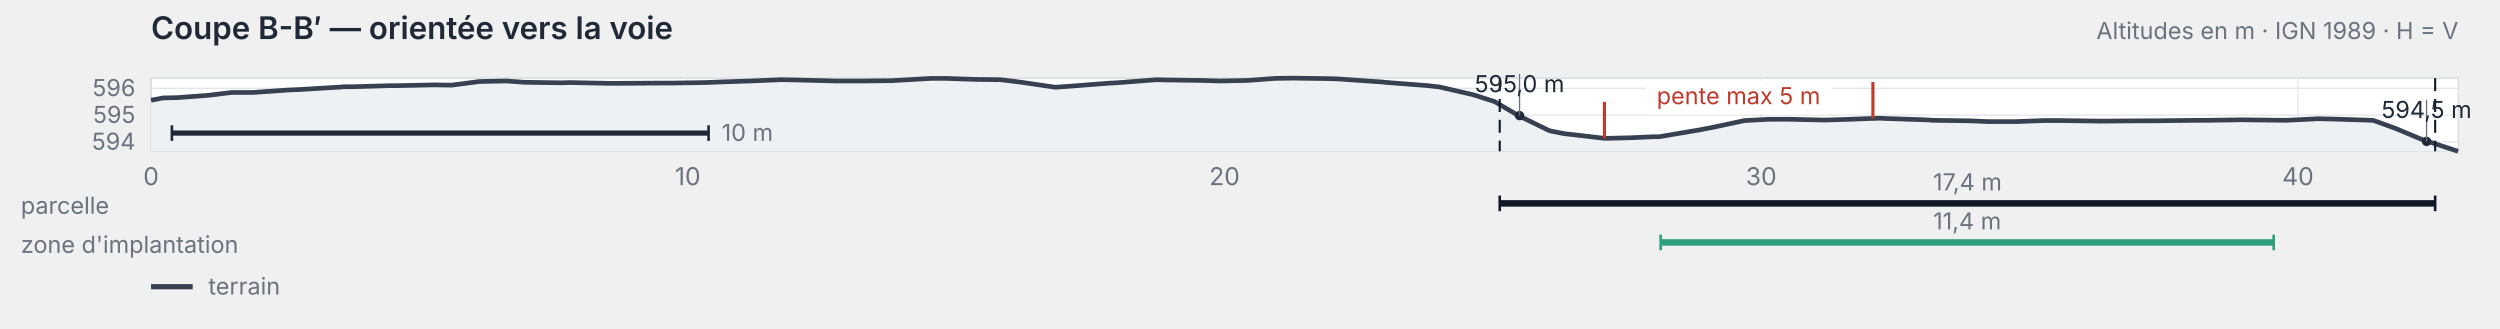
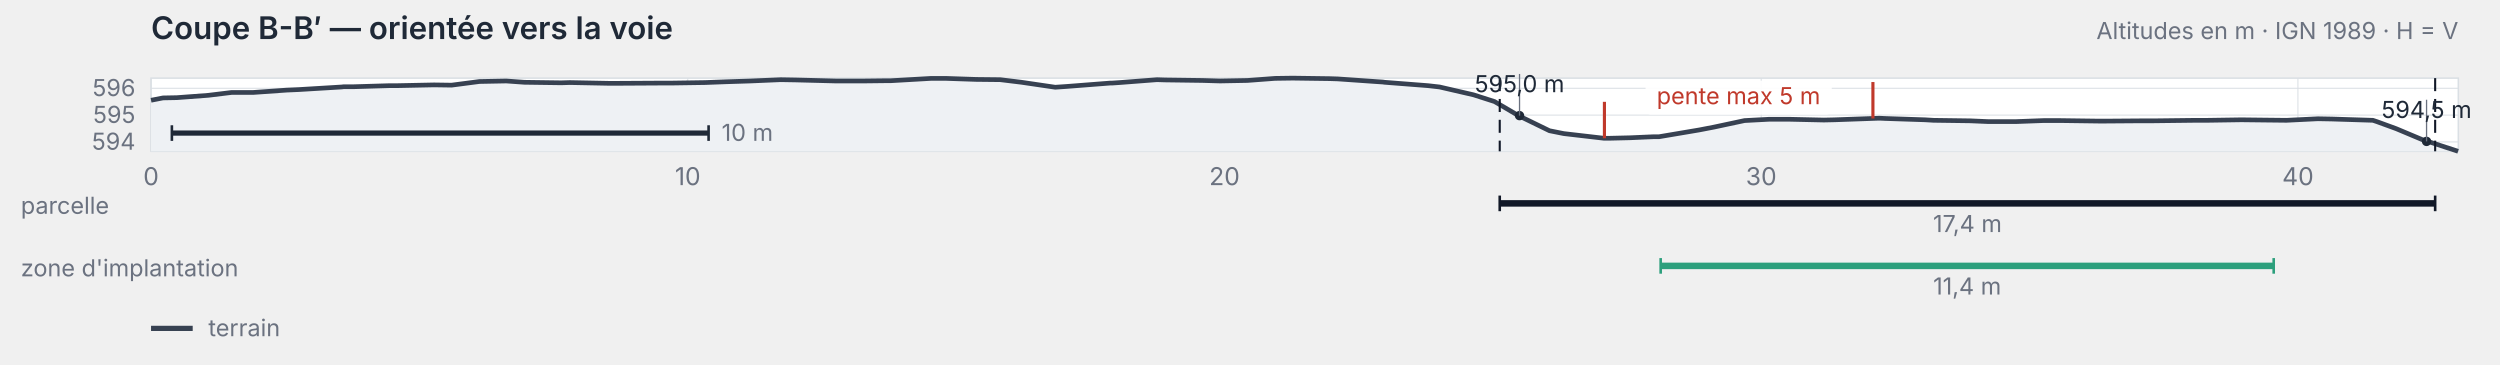
- <svg xmlns="http://www.w3.org/2000/svg" viewBox="0 0 960 126" width="960" height="126" role="img" aria-label="Coupe B-B′ — orientée vers la voie" font-family="Inter, Helvetica, Arial, sans-serif" data-plot-x0="58.0" data-plot-x1="944.0" style="background:#ffffff">
+ <svg xmlns="http://www.w3.org/2000/svg" viewBox="0 0 960 140" width="960" height="140" role="img" aria-label="Coupe B-B′ — orientée vers la voie" font-family="Inter, Helvetica, Arial, sans-serif" data-plot-x0="58.0" data-plot-x1="944.0" style="background:#ffffff">
  <text x="58" y="15" font-size="12" font-weight="600" fill="#1f2937">Coupe B-B′ — orientée vers la voie</text>
  <text x="944" y="15" text-anchor="end" font-size="9" fill="#6b7280">Altitudes en m · IGN 1989 · H = V</text>
  <rect x="58.0" y="30" width="886.0" height="28.1" fill="#ffffff" stroke="#dadfe4" stroke-width="0.6" />
  <line x1="58.0" y1="30" x2="58.0" y2="58.1" stroke="#dadfe4" stroke-width="0.4" />
  <text x="58.0" y="71.1" text-anchor="middle" font-size="9.5" fill="#6b7280">0</text>
  <line x1="264.1" y1="30" x2="264.1" y2="58.1" stroke="#dadfe4" stroke-width="0.4" />
  <text x="264.1" y="71.1" text-anchor="middle" font-size="9.5" fill="#6b7280">10</text>
  <line x1="470.2" y1="30" x2="470.2" y2="58.1" stroke="#dadfe4" stroke-width="0.4" />
  <text x="470.2" y="71.1" text-anchor="middle" font-size="9.5" fill="#6b7280">20</text>
  <line x1="676.3" y1="30" x2="676.3" y2="58.1" stroke="#dadfe4" stroke-width="0.4" />
  <text x="676.3" y="71.1" text-anchor="middle" font-size="9.5" fill="#6b7280">30</text>
  <line x1="882.4" y1="30" x2="882.4" y2="58.1" stroke="#dadfe4" stroke-width="0.4" />
  <text x="882.4" y="71.1" text-anchor="middle" font-size="9.5" fill="#6b7280">40</text>
  <line x1="58.0" y1="54.5" x2="944.0" y2="54.5" stroke="#dadfe4" stroke-width="0.4" />
  <text x="52.0" y="57.5" text-anchor="end" font-size="9" fill="#6b7280">594</text>
  <line x1="58.0" y1="44.2" x2="944.0" y2="44.2" stroke="#dadfe4" stroke-width="0.4" />
  <text x="52.0" y="47.2" text-anchor="end" font-size="9" fill="#6b7280">595</text>
  <line x1="58.0" y1="33.9" x2="944.0" y2="33.9" stroke="#dadfe4" stroke-width="0.4" />
  <text x="52.0" y="36.9" text-anchor="end" font-size="9" fill="#6b7280">596</text>
  <polygon points="58.0,38.5 62.6,37.6 67.9,37.5 80.0,36.6 89.0,35.5 97.3,35.5 110.1,34.6 114.7,34.4 131.2,33.4 132.0,33.3 135.9,33.3 149.4,32.9 152.3,32.9 166.7,32.6 173.4,32.7 184.1,31.3 194.4,31.1 201.4,31.6 215.5,31.8 218.8,31.7 233.9,32.0 236.1,32.0 236.6,32.0 253.5,31.9 257.7,31.9 270.8,31.7 278.7,31.4 288.2,31.1 299.8,30.6 305.5,30.7 320.9,31.1 322.9,31.1 331.9,31.1 340.2,31.0 342.0,31.0 357.6,30.1 363.1,30.1 374.9,30.5 384.1,30.6 392.3,31.6 405.2,33.5 409.6,33.2 426.3,31.9 427.0,31.9 430.0,31.7 444.3,30.6 447.4,30.7 461.7,30.9 468.5,31.1 479.0,30.9 489.6,30.1 496.4,30.0 510.6,30.2 513.7,30.3 528.0,31.3 531.0,31.5 531.7,31.6 548.4,32.9 552.8,33.4 565.8,36.4 573.9,39.0 583.1,44.4 595.0,50.2 600.5,51.3 616.0,53.1 617.8,53.1 626.0,52.9 635.1,52.5 637.1,52.5 652.5,49.9 658.2,48.8 669.9,46.3 679.3,45.8 687.2,45.8 700.4,46.1 704.6,46.0 721.4,45.4 721.9,45.4 724.0,45.5 739.2,46.0 742.5,46.2 756.6,46.4 763.6,46.7 774.0,46.7 784.7,46.3 791.3,46.3 805.8,46.5 808.7,46.5 822.1,46.4 826.0,46.4 826.9,46.4 843.3,46.2 847.9,46.2 860.7,46.0 869.0,46.1 878.0,46.2 890.1,45.6 895.4,45.7 911.2,46.2 912.7,46.7 920.1,49.4 930.1,53.6 932.3,54.3 943.9,58.1 943.9,58.1 58.0,58.1" fill="#eef1f4" stroke="none" />
  <polyline points="58.0,38.5 62.6,37.6 67.9,37.5 80.0,36.6 89.0,35.5 97.3,35.5 110.1,34.6 114.7,34.4 131.2,33.4 132.0,33.3 135.9,33.3 149.4,32.9 152.3,32.9 166.7,32.6 173.4,32.7 184.1,31.3 194.4,31.1 201.4,31.6 215.5,31.8 218.8,31.7 233.9,32.0 236.1,32.0 236.6,32.0 253.5,31.9 257.7,31.9 270.8,31.7 278.7,31.4 288.2,31.1 299.8,30.6 305.5,30.7 320.9,31.1 322.9,31.1 331.9,31.1 340.2,31.0 342.0,31.0 357.6,30.1 363.1,30.1 374.9,30.5 384.1,30.6 392.3,31.6 405.2,33.5 409.6,33.2 426.3,31.9 427.0,31.9 430.0,31.7 444.3,30.6 447.4,30.7 461.7,30.9 468.5,31.1 479.0,30.9 489.6,30.1 496.4,30.0 510.6,30.2 513.7,30.3 528.0,31.3 531.0,31.5 531.7,31.6 548.4,32.9 552.8,33.4 565.8,36.4 573.9,39.0 583.1,44.4 595.0,50.2 600.5,51.3 616.0,53.1 617.8,53.1 626.0,52.9 635.1,52.5 637.1,52.5 652.5,49.9 658.2,48.8 669.9,46.3 679.3,45.8 687.2,45.8 700.4,46.1 704.6,46.0 721.4,45.4 721.9,45.4 724.0,45.5 739.2,46.0 742.5,46.2 756.6,46.4 763.6,46.7 774.0,46.7 784.7,46.3 791.3,46.3 805.8,46.5 808.7,46.5 822.1,46.4 826.0,46.4 826.9,46.4 843.3,46.2 847.9,46.2 860.7,46.0 869.0,46.1 878.0,46.2 890.1,45.6 895.4,45.7 911.2,46.2 912.7,46.7 920.1,49.4 930.1,53.6 932.3,54.3 943.9,58.1" fill="none" stroke="#374151" stroke-width="1.8" />
  <line x1="575.9" y1="30" x2="575.9" y2="58.1" stroke="#111827" stroke-width="0.8" stroke-dasharray="5 3" />
  <line x1="935.1" y1="30" x2="935.1" y2="58.1" stroke="#111827" stroke-width="0.8" stroke-dasharray="5 3" />
  <line x1="616.1" y1="53.1" x2="616.1" y2="39.1" stroke="#c0392b" stroke-width="1.2" />
  <line x1="719.2" y1="45.5" x2="719.2" y2="31.5" stroke="#c0392b" stroke-width="1.2" />
  <circle cx="583.5" cy="44.4" r="1.8" fill="#1f2937" />
  <line x1="583.5" y1="44.4" x2="583.5" y2="28.4" stroke="#6b7280" stroke-width="0.5" />
  <text x="583.5" y="35.4" text-anchor="middle" font-size="9" fill="#1f2937">595,0 m</text>
  <circle cx="931.8" cy="54.3" r="1.8" fill="#1f2937" />
  <line x1="931.8" y1="54.3" x2="931.8" y2="38.3" stroke="#6b7280" stroke-width="0.5" />
  <text x="931.8" y="45.3" text-anchor="middle" font-size="9" fill="#1f2937">594,5 m</text>
  <line x1="66.0" y1="51.1" x2="272.1" y2="51.1" stroke="#1f2937" stroke-width="2" />
  <line x1="66.0" y1="48.1" x2="66.0" y2="54.1" stroke="#1f2937" stroke-width="1" />
  <line x1="272.1" y1="48.1" x2="272.1" y2="54.1" stroke="#1f2937" stroke-width="1" />
  <text x="277.1" y="54.1" font-size="9" fill="#6b7280">10 m</text>
  <text x="8" y="82.1" font-size="9" fill="#6b7280">parcelle</text>
  <line x1="575.9" y1="78.1" x2="935.1" y2="78.1" stroke="#111827" stroke-width="2.5" data-band="parcelle" data-d0="25.13" data-d1="42.56" />
  <line x1="575.9" y1="75.1" x2="575.9" y2="81.1" stroke="#111827" stroke-width="1" />
  <line x1="935.1" y1="75.1" x2="935.1" y2="81.1" stroke="#111827" stroke-width="1" />
-   <text x="755.5" y="73.1" text-anchor="middle" font-size="9" fill="#6b7280">17,4 m</text>
-   <text x="8" y="97.1" font-size="9" fill="#6b7280">zone d'implantation</text>
-   <line x1="637.7" y1="93.1" x2="873.1" y2="93.1" stroke="#2c9f7c" stroke-width="2.5" data-band="zone" data-d0="28.13" data-d1="39.55" />
-   <line x1="637.7" y1="90.1" x2="637.7" y2="96.1" stroke="#2c9f7c" stroke-width="1" />
-   <line x1="873.1" y1="90.1" x2="873.1" y2="96.1" stroke="#2c9f7c" stroke-width="1" />
-   <text x="755.4" y="88.1" text-anchor="middle" font-size="9" fill="#6b7280">11,4 m</text>
-   <line x1="58.0" y1="110.1" x2="74.0" y2="110.1" stroke="#374151" stroke-width="2" />
-   <text x="80.0" y="113.1" font-size="9" fill="#6b7280">terrain</text>
+   <text x="755.5" y="89.1" text-anchor="middle" font-size="9" fill="#6b7280">17,4 m</text>
+   <text x="8" y="106.1" font-size="9" fill="#6b7280">zone d'implantation</text>
+   <line x1="637.7" y1="102.1" x2="873.1" y2="102.1" stroke="#2c9f7c" stroke-width="2.5" data-band="zone" data-d0="28.13" data-d1="39.55" />
+   <line x1="637.7" y1="99.1" x2="637.7" y2="105.1" stroke="#2c9f7c" stroke-width="1" />
+   <line x1="873.1" y1="99.1" x2="873.1" y2="105.1" stroke="#2c9f7c" stroke-width="1" />
+   <text x="755.4" y="113.1" text-anchor="middle" font-size="9" fill="#6b7280">11,4 m</text>
+   <line x1="58.0" y1="126.1" x2="74.0" y2="126.1" stroke="#374151" stroke-width="2" />
+   <text x="80.0" y="129.1" font-size="9" fill="#6b7280">terrain</text>
  <rect x="631.9" y="31.0" width="71.5" height="13.0" rx="2" fill="#ffffff" opacity="0.92" />
  <text x="667.6" y="40.0" text-anchor="middle" font-size="9" fill="#c0392b">pente max 5 m</text>
</svg>
